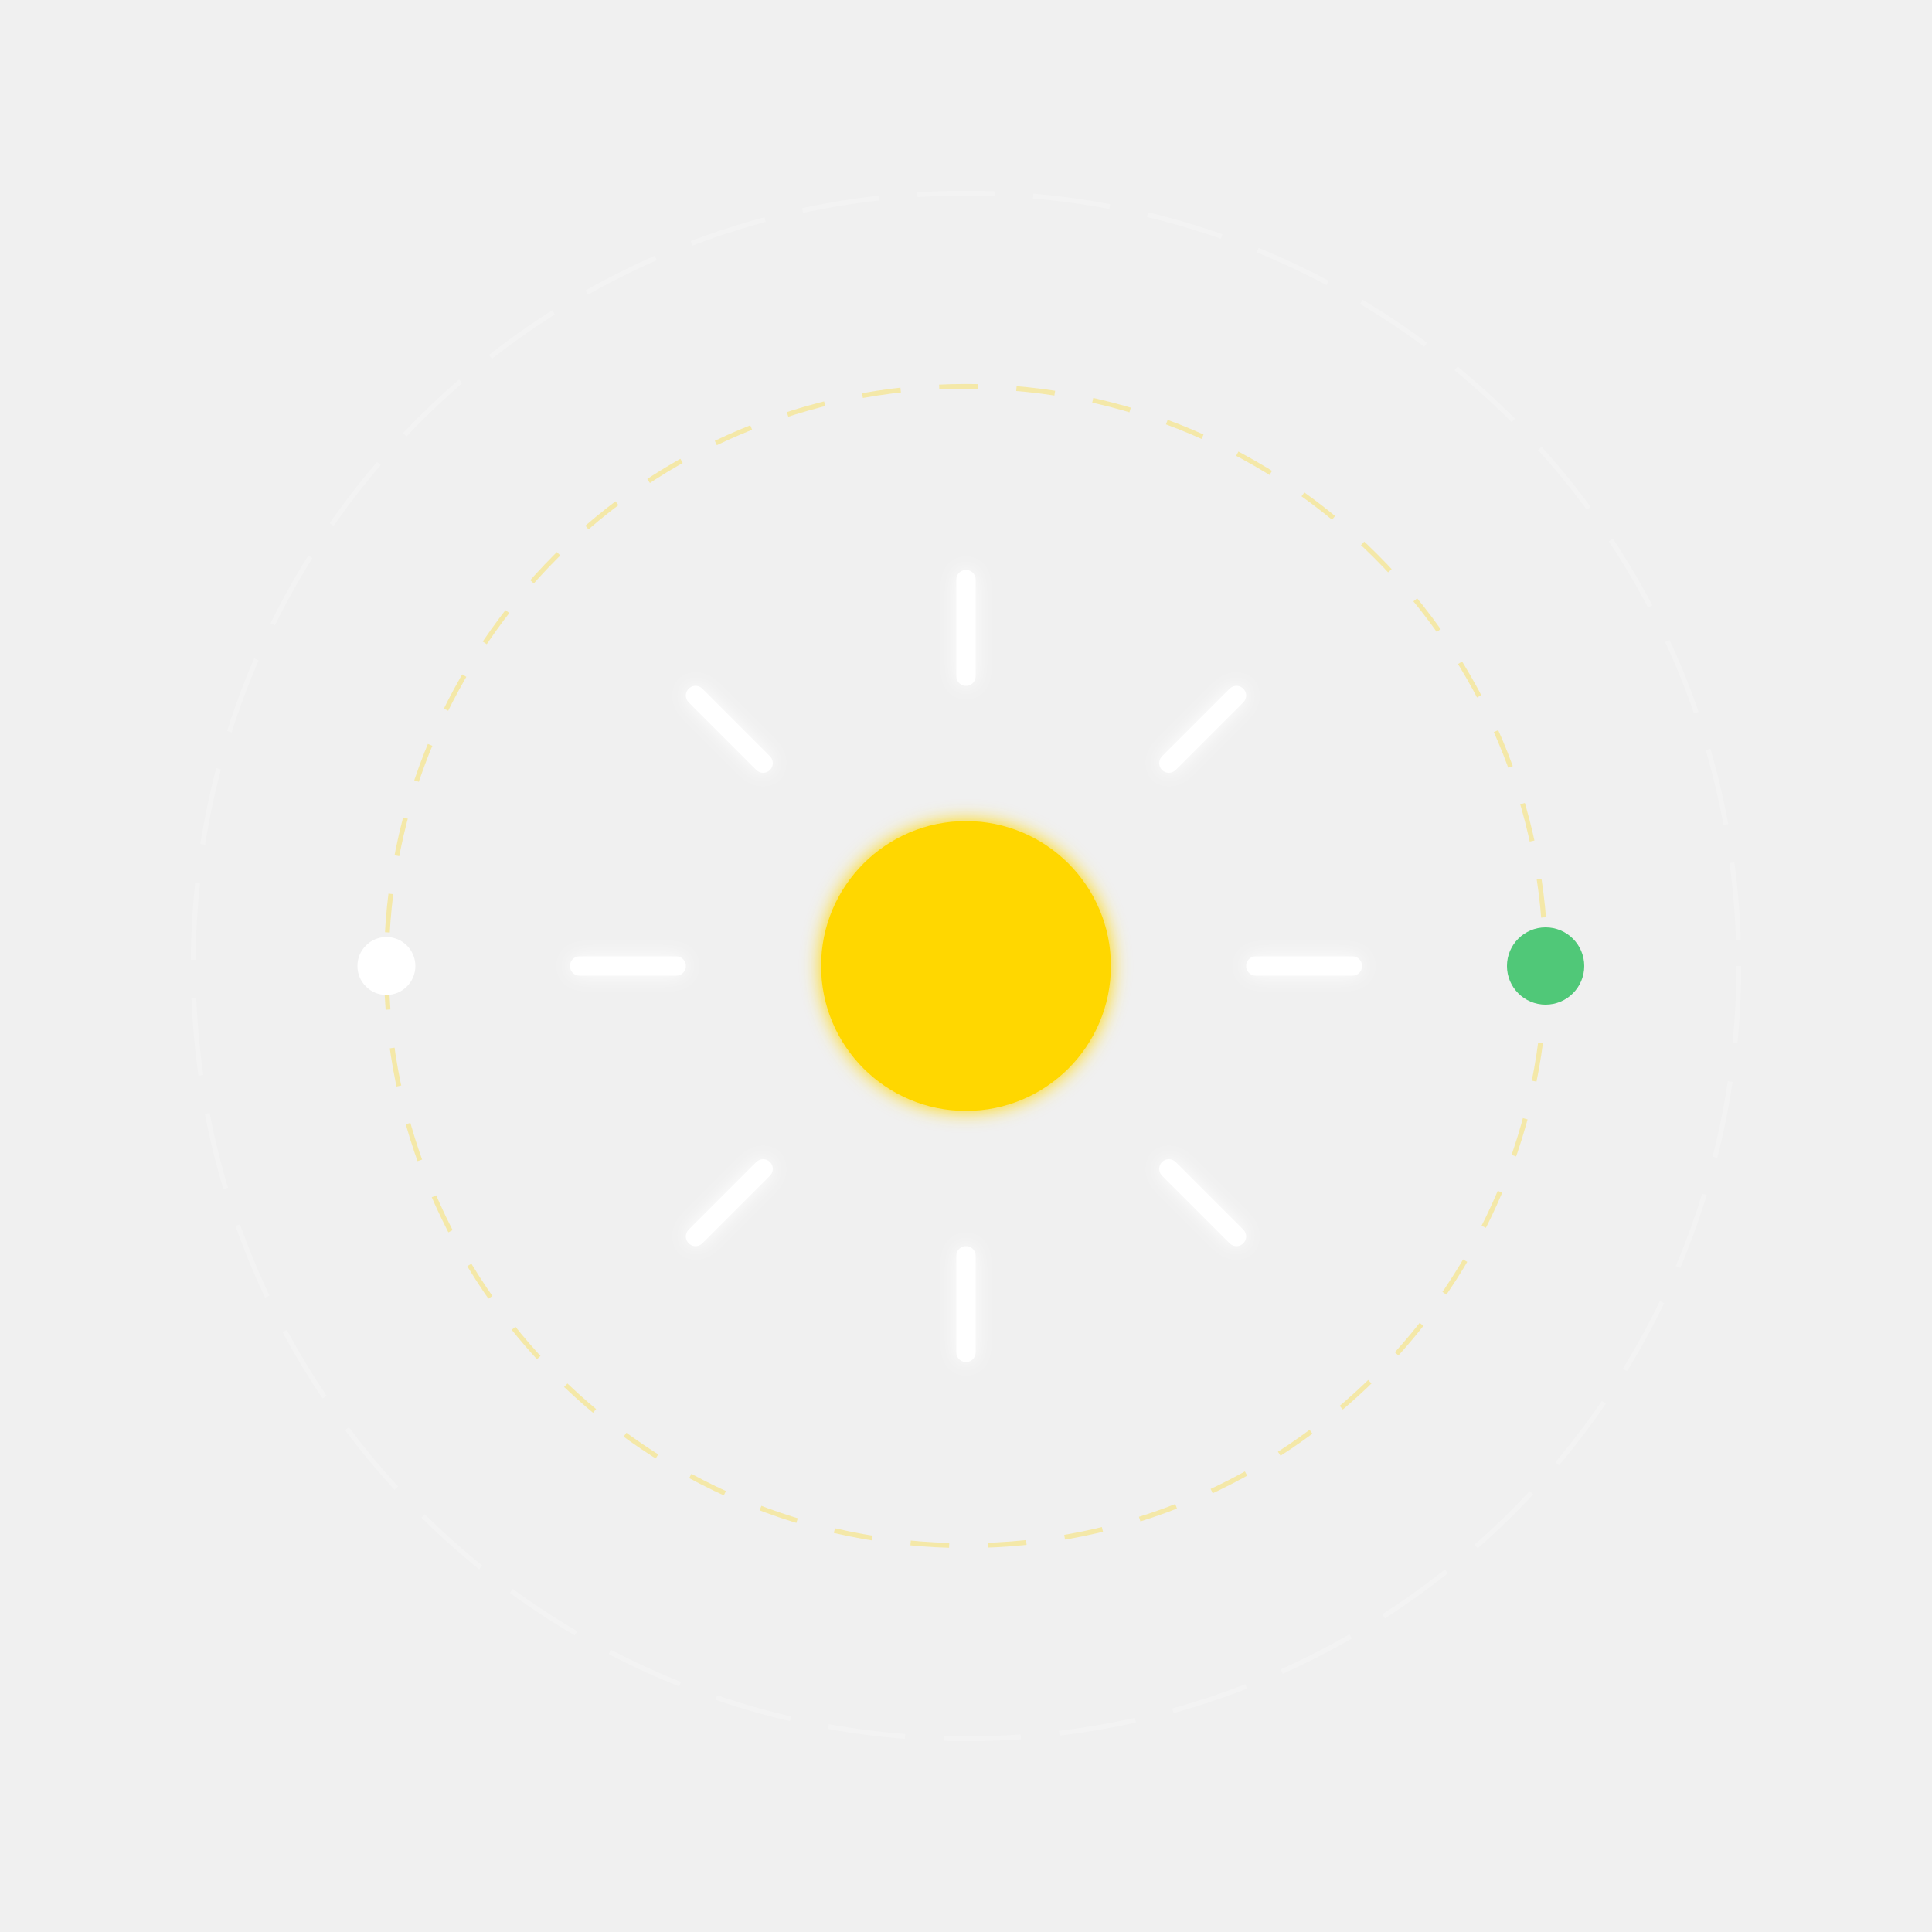
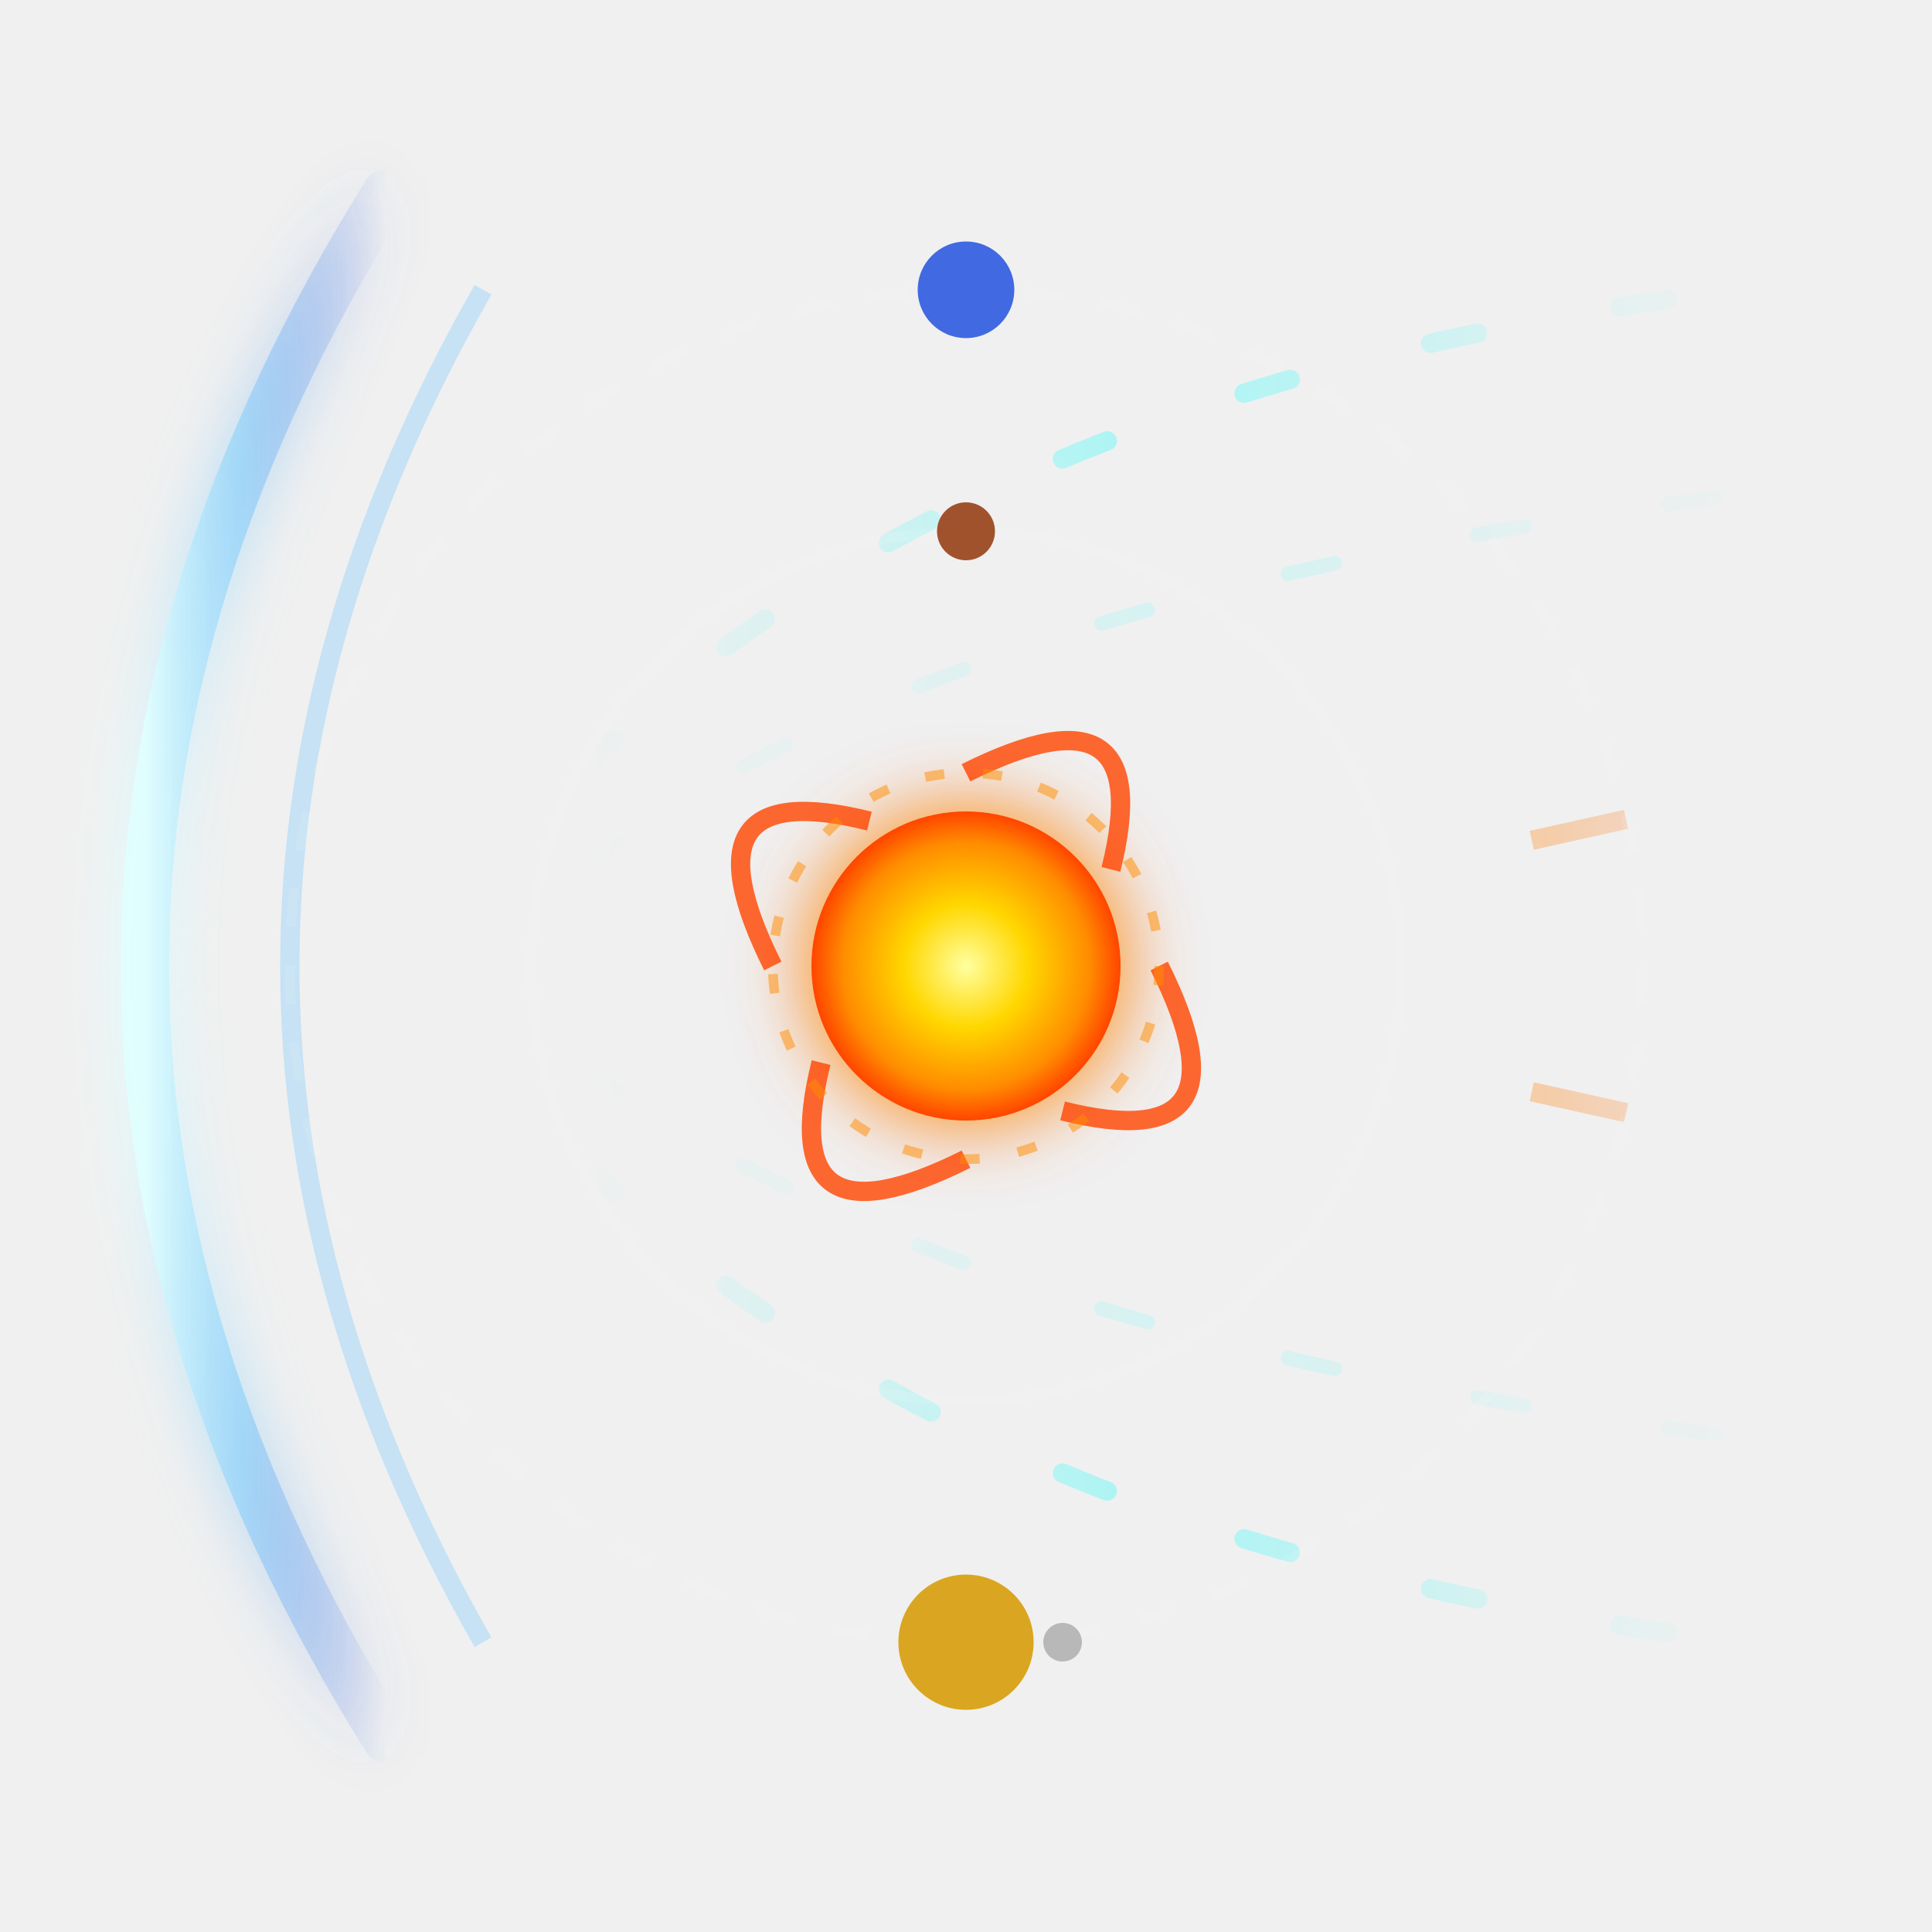
<svg xmlns="http://www.w3.org/2000/svg" width="200" height="200" viewBox="0 0 200 200">
  <defs>
-     <filter id="glow-soft">
-       <feGaussianBlur stdDeviation="1" result="blur" />
-       <feComposite in="SourceGraphic" in2="blur" operator="over" />
+     <radialGradient id="sunGradient" cx="50%" cy="50%" r="50%" fx="50%" fy="50%">
+       <stop offset="0%" stop-color="#FFFFA0" />
+       <stop offset="40%" stop-color="#FFD700" />
+       <stop offset="80%" stop-color="#FF8C00" />
+       <stop offset="100%" stop-color="#FF4500" />
+     </radialGradient>
+     <filter id="sunGlow" x="-50%" y="-50%" width="200%" height="200%">
+       <feGaussianBlur in="SourceGraphic" stdDeviation="4" result="blur" />
+       <feMerge>
+         <feMergeNode in="blur" />
+         <feMergeNode in="SourceGraphic" />
+       </feMerge>
    </filter>
+     <filter id="shockGlow" x="-50%" y="-50%" width="200%" height="200%">
+       <feGaussianBlur in="SourceGraphic" stdDeviation="3" result="blur" />
+       <feMerge>
+         <feMergeNode in="blur" />
+         <feMergeNode in="SourceGraphic" />
+       </feMerge>
+     </filter>
+     <linearGradient id="windGradient" x1="0%" y1="0%" x2="100%" y2="0%">
+       <stop offset="0%" stop-color="#00FFFF" stop-opacity="0" />
+       <stop offset="20%" stop-color="#00FFFF" stop-opacity="0.1" />
+       <stop offset="50%" stop-color="#00FFFF" stop-opacity="0.3" />
+       <stop offset="80%" stop-color="#00FFFF" stop-opacity="0.1" />
+       <stop offset="100%" stop-color="#00FFFF" stop-opacity="0" />
+     </linearGradient>
+     <linearGradient id="plasmaGradient" x1="0%" y1="0%" x2="100%" y2="0%">
+       <stop offset="0%" stop-color="#FFD700" stop-opacity="0" />
+       <stop offset="10%" stop-color="#FFD700" stop-opacity="0.8" />
+       <stop offset="100%" stop-color="#FF4500" stop-opacity="0" />
+     </linearGradient>
+     <linearGradient id="bowShockGradient" x1="0%" y1="50%" x2="100%" y2="50%">
+       <stop offset="0%" stop-color="#E0FFFF" stop-opacity="0.9" />
+       <stop offset="40%" stop-color="#87CEFA" stop-opacity="0.6" />
+       <stop offset="100%" stop-color="#4169E1" stop-opacity="0" />
+     </linearGradient>
  </defs>
  <style>
-     @keyframes spin-slow {
-       0% { transform: rotate(0deg); }
-       100% { transform: rotate(360deg); }
+     @keyframes spin-orbit {
+       from { transform: rotate(0deg); }
+       to { transform: rotate(360deg); }
    }
-     @keyframes pulse-core {
-       0%, 100% { r: 15; opacity: 0.9; }
-       50% { r: 17; opacity: 1; }
+     @keyframes pulse-sun {
+       0%, 100% { r: 16; }
+       50% { r: 18; }
    }
-     .orbit {
+     @keyframes wind-flow {
+       0% { stroke-dashoffset: 20; opacity: 0.3; transform: translateX(0); }
+       100% { stroke-dashoffset: -40; opacity: 0.6; transform: translateX(2px); }
+     }
+     @keyframes plasma-burst {
+         0% { stroke-dashoffset: 60; opacity: 0; }
+         20% { opacity: 0.8; }
+         100% { stroke-dashoffset: -60; opacity: 0; }
+     }
+     @keyframes shock-ripple {
+         0%, 100% { stroke-width: 4; opacity: 0.8; }
+         50% { stroke-width: 6; opacity: 0.5; }
+     }
+     @keyframes flare-rotate {
+         0% { transform: rotate(0deg) scale(1); }
+         50% { transform: rotate(5deg) scale(1.1); }
+         100% { transform: rotate(0deg) scale(1); }
+     }
+     
+     .orbit-system {
      transform-origin: 100px 100px;
-       animation: spin-slow 25s linear infinite;
+       animation: spin-orbit 60s linear infinite;
    }
-     .core {
-       animation: pulse-core 4s infinite ease-in-out;
-       transform-origin: center;
+     
+     .orbit-inner {
+         transform-origin: 100px 100px;
+         animation: spin-orbit 20s linear infinite;
+     }
+     
+     .sun-core {
+       animation: pulse-sun 3s ease-in-out infinite;
+     }
+     
+     /* Rapid Solar Wind Lines */
+     .wind-stream {
+         stroke-dasharray: 5, 15;
+         fill: none;
+         stroke-linecap: round;
+     }
+     
+     .wind-fast {
+         animation: wind-flow 0.5s linear infinite;
+         stroke: url(#windGradient);
+     }
+     
+     .wind-medium {
+         animation: wind-flow 0.8s linear infinite;
+         stroke: url(#windGradient);
+         opacity: 0.4;
+     }
+     
+     .plasma-burst {
+         stroke: url(#plasmaGradient);
+         stroke-dasharray: 10, 50;
+         animation: plasma-burst 1.2s ease-out infinite;
+     }
+     
+     .bow-shock {
+         animation: shock-ripple 4s ease-in-out infinite;
+     }
+     
+     .flare-group {
+         transform-origin: 100px 100px;
+         animation: flare-rotate 8s ease-in-out infinite;
    }
  </style>
-   <circle cx="100" cy="100" r="60" fill="none" stroke="#FFD700" stroke-width="0.5" stroke-opacity="0.3" stroke-dasharray="4,4" class="orbit" style="animation-duration: 20s;" />
-   <circle cx="100" cy="100" r="80" fill="none" stroke="#ffffff" stroke-width="0.5" stroke-opacity="0.2" stroke-dasharray="8,4" class="orbit" style="animation-direction: reverse; animation-duration: 30s;" />
-   <g filter="url(#glow-soft)">
-     <circle cx="100" cy="100" r="15" fill="#FFD700" class="core" />
-     <g stroke="#ffffff" stroke-width="2" stroke-linecap="round">
-       <path d="M100 70 L100 60" />
-       <path d="M100 130 L100 140" />
-       <path d="M70 100 L60 100" />
-       <path d="M130 100 L140 100" />
-       <path d="M79 79 L72 72" />
-       <path d="M121 121 L128 128" />
-       <path d="M121 79 L128 72" />
-       <path d="M79 121 L72 128" />
-     </g>
+   <path d="M 40,20 Q -10,100 40,180" fill="none" stroke="url(#bowShockGradient)" stroke-width="5" stroke-linecap="round" filter="url(#shockGlow)" class="bow-shock" />
+   <path d="M 50,30 Q 10,100 50,170" fill="none" stroke="#87CEFA" stroke-width="2" opacity="0.4" />
+   <path d="M 60,80 Q 100,40 180,30" stroke-width="2" class="wind-stream wind-fast" />
+   <path d="M 60,90 Q 100,60 190,50" stroke-width="1.5" class="wind-stream wind-medium" style="animation-delay: -0.2s" />
+   <path d="M 60,120 Q 100,160 180,170" stroke-width="2" class="wind-stream wind-fast" style="animation-delay: -0.1s" />
+   <path d="M 60,110 Q 100,140 190,150" stroke-width="1.5" class="wind-stream wind-medium" style="animation-delay: -0.3s" />
+   <path d="M 100,100 L 190,80" stroke-width="2" class="plasma-burst" />
+   <path d="M 100,100 L 190,120" stroke-width="2" class="plasma-burst" style="animation-delay: -0.4s" />
+   <path d="M 100,100 L 195,100" stroke-width="3" class="plasma-burst" style="animation-delay: -0.8s" />
+   <circle cx="100" cy="100" r="45" fill="none" stroke="#FFFFFF" stroke-opacity="0.1" stroke-width="1" />
+   <circle cx="100" cy="100" r="70" fill="none" stroke="#FFFFFF" stroke-opacity="0.1" stroke-width="1" stroke-dasharray="4 4" />
+   <circle cx="100" cy="100" r="16" fill="url(#sunGradient)" filter="url(#sunGlow)" class="sun-core" />
+   <g class="flare-group">
+     <path d="M 80,100 Q 70,80 90,85" fill="none" stroke="#FF4500" stroke-width="2" opacity="0.8" />
+     <path d="M 120,100 Q 130,120 110,115" fill="none" stroke="#FF4500" stroke-width="2" opacity="0.8" />
+     <path d="M 100,80 Q 120,70 115,90" fill="none" stroke="#FF4500" stroke-width="2" opacity="0.8" />
+     <path d="M 100,120 Q 80,130 85,110" fill="none" stroke="#FF4500" stroke-width="2" opacity="0.8" />
+     <circle cx="100" cy="100" r="20" stroke="#FF8C00" stroke-width="1" fill="none" stroke-dasharray="2 4" opacity="0.5">
+       <animateTransform attributeName="transform" type="rotate" from="0 100 100" to="360 100 100" dur="10s" repeatCount="indefinite" />
+     </circle>
  </g>
-   <circle cx="160" cy="100" r="4" fill="#50C878" class="orbit" />
-   <circle cx="40" cy="100" r="3" fill="#ffffff" class="orbit" style="animation-delay: -5s;" />
+   <g class="orbit-inner">
+     <circle cx="100" cy="55" r="3" fill="#A0522D" />
+   </g>
+   <g class="orbit-system">
+     <circle cx="100" cy="30" r="5" fill="#4169E1" />
+     <circle cx="100" cy="170" r="7" fill="#DAA520" />
+     <circle cx="110" cy="170" r="2" fill="#AAAAAA" opacity="0.8" />
+   </g>
</svg>
